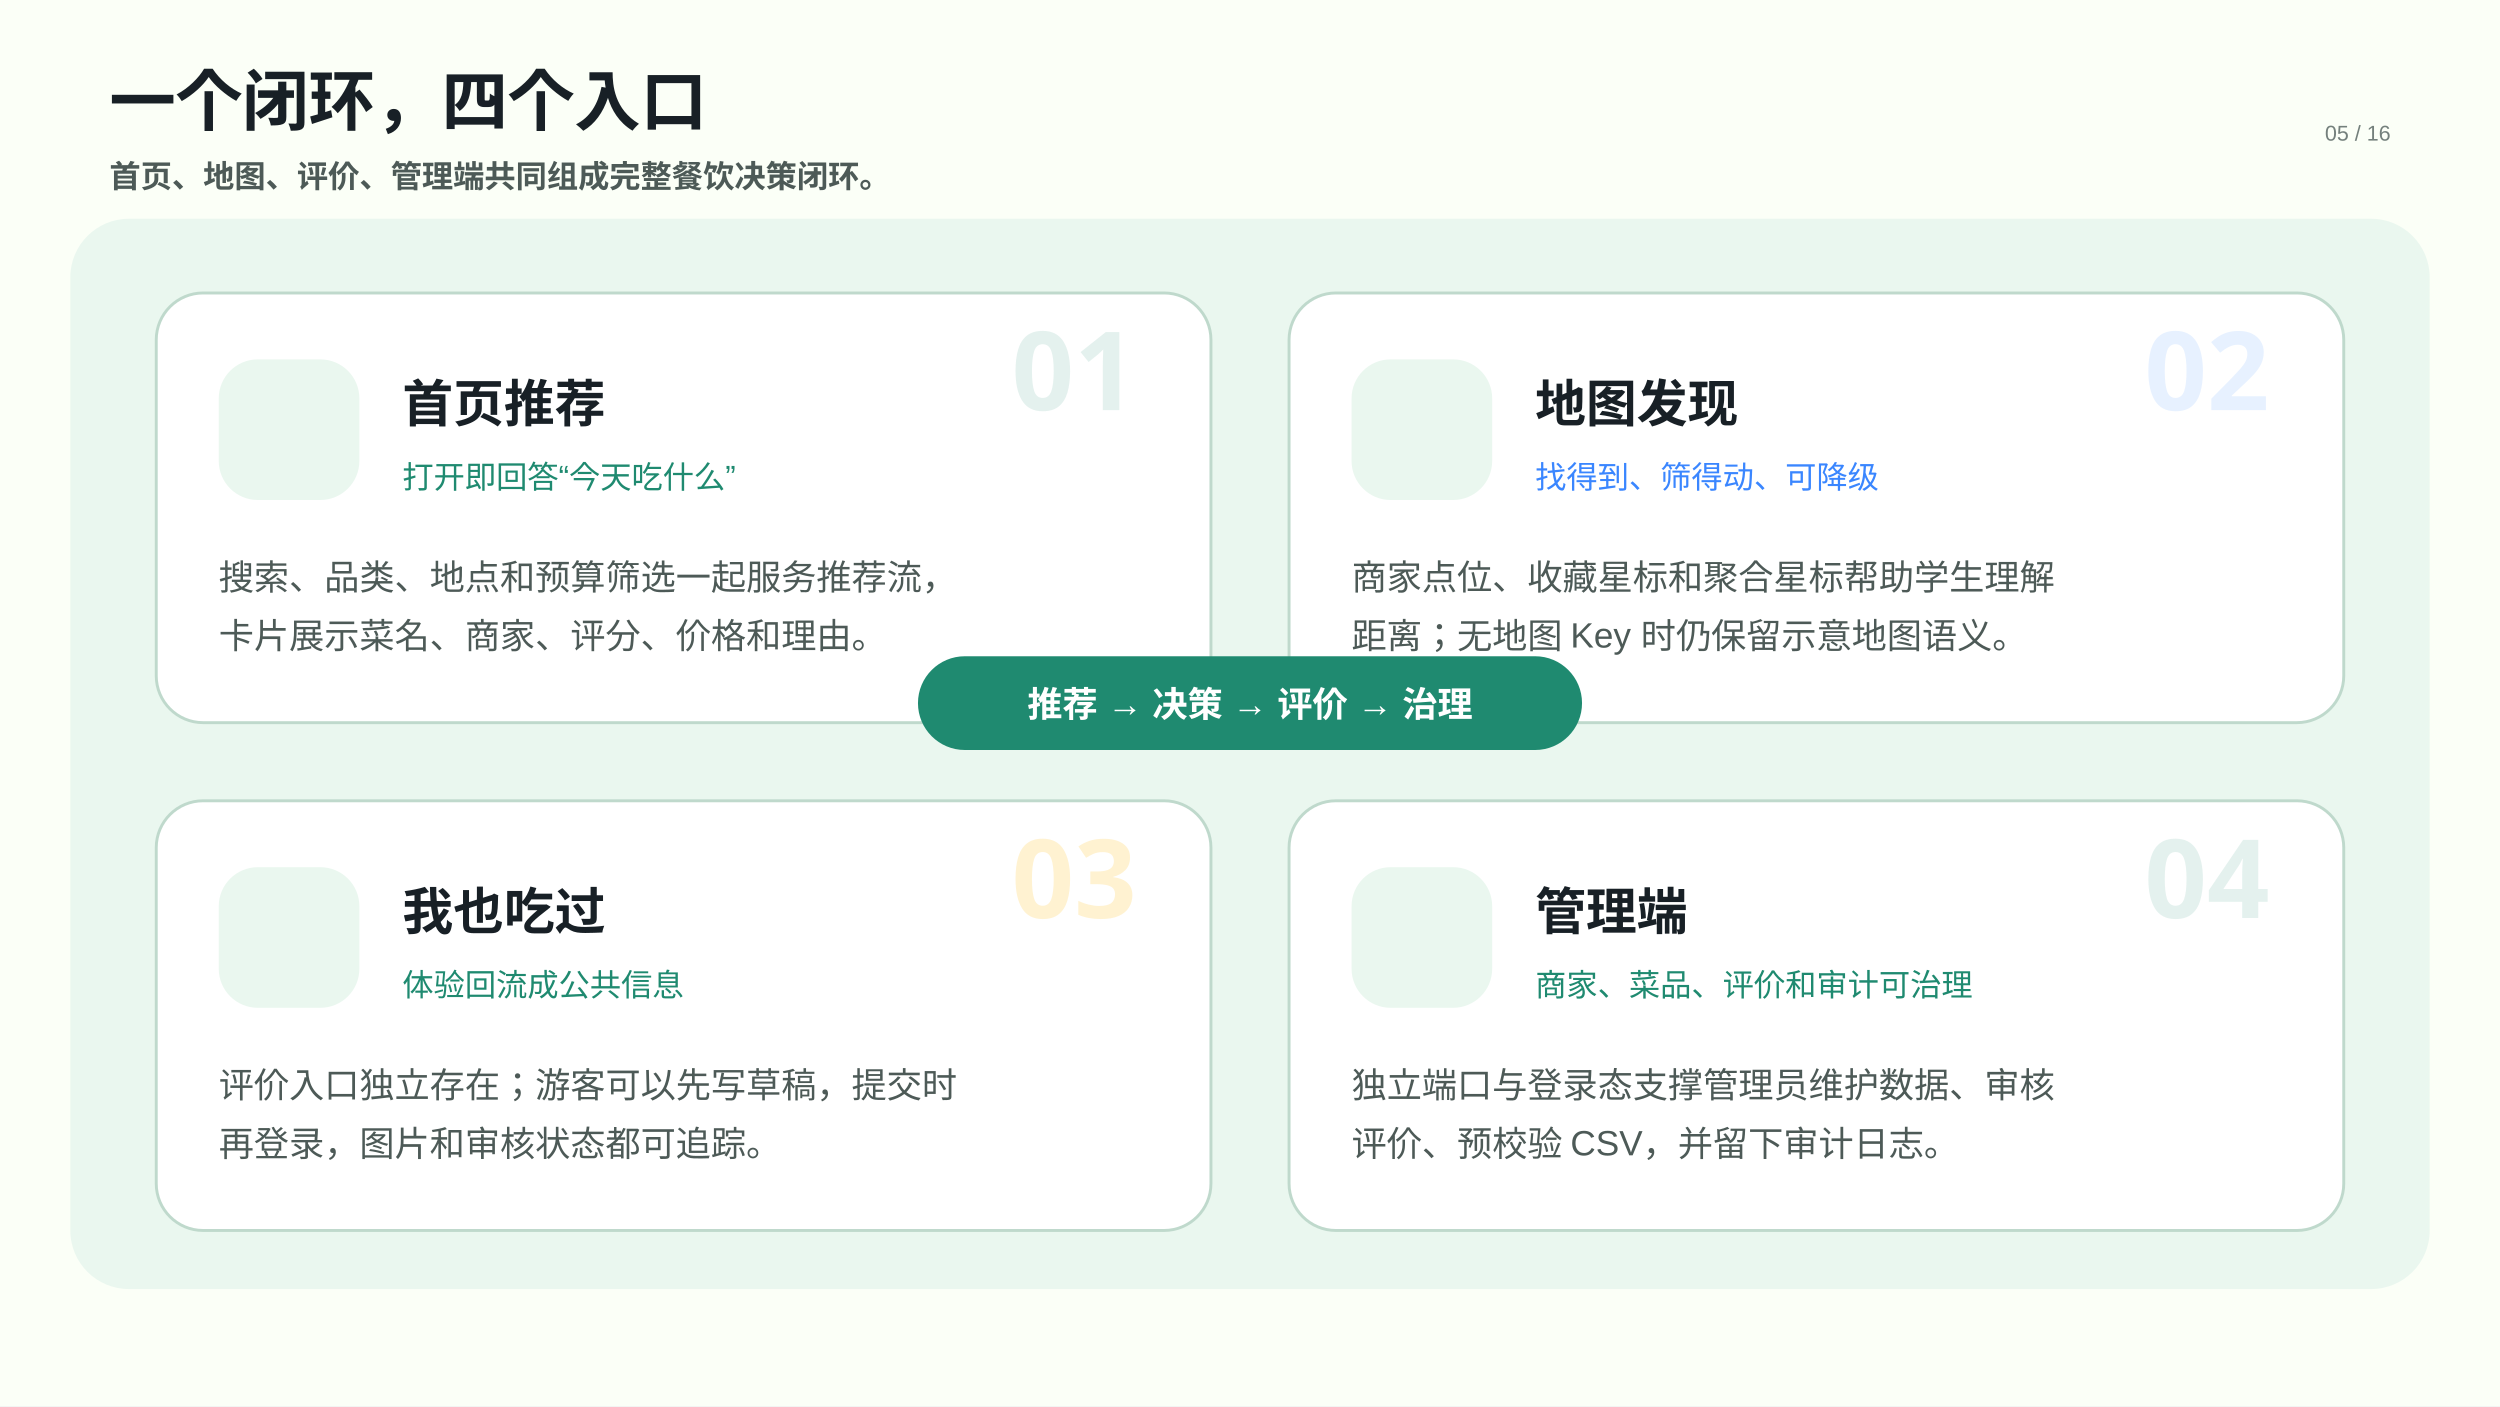
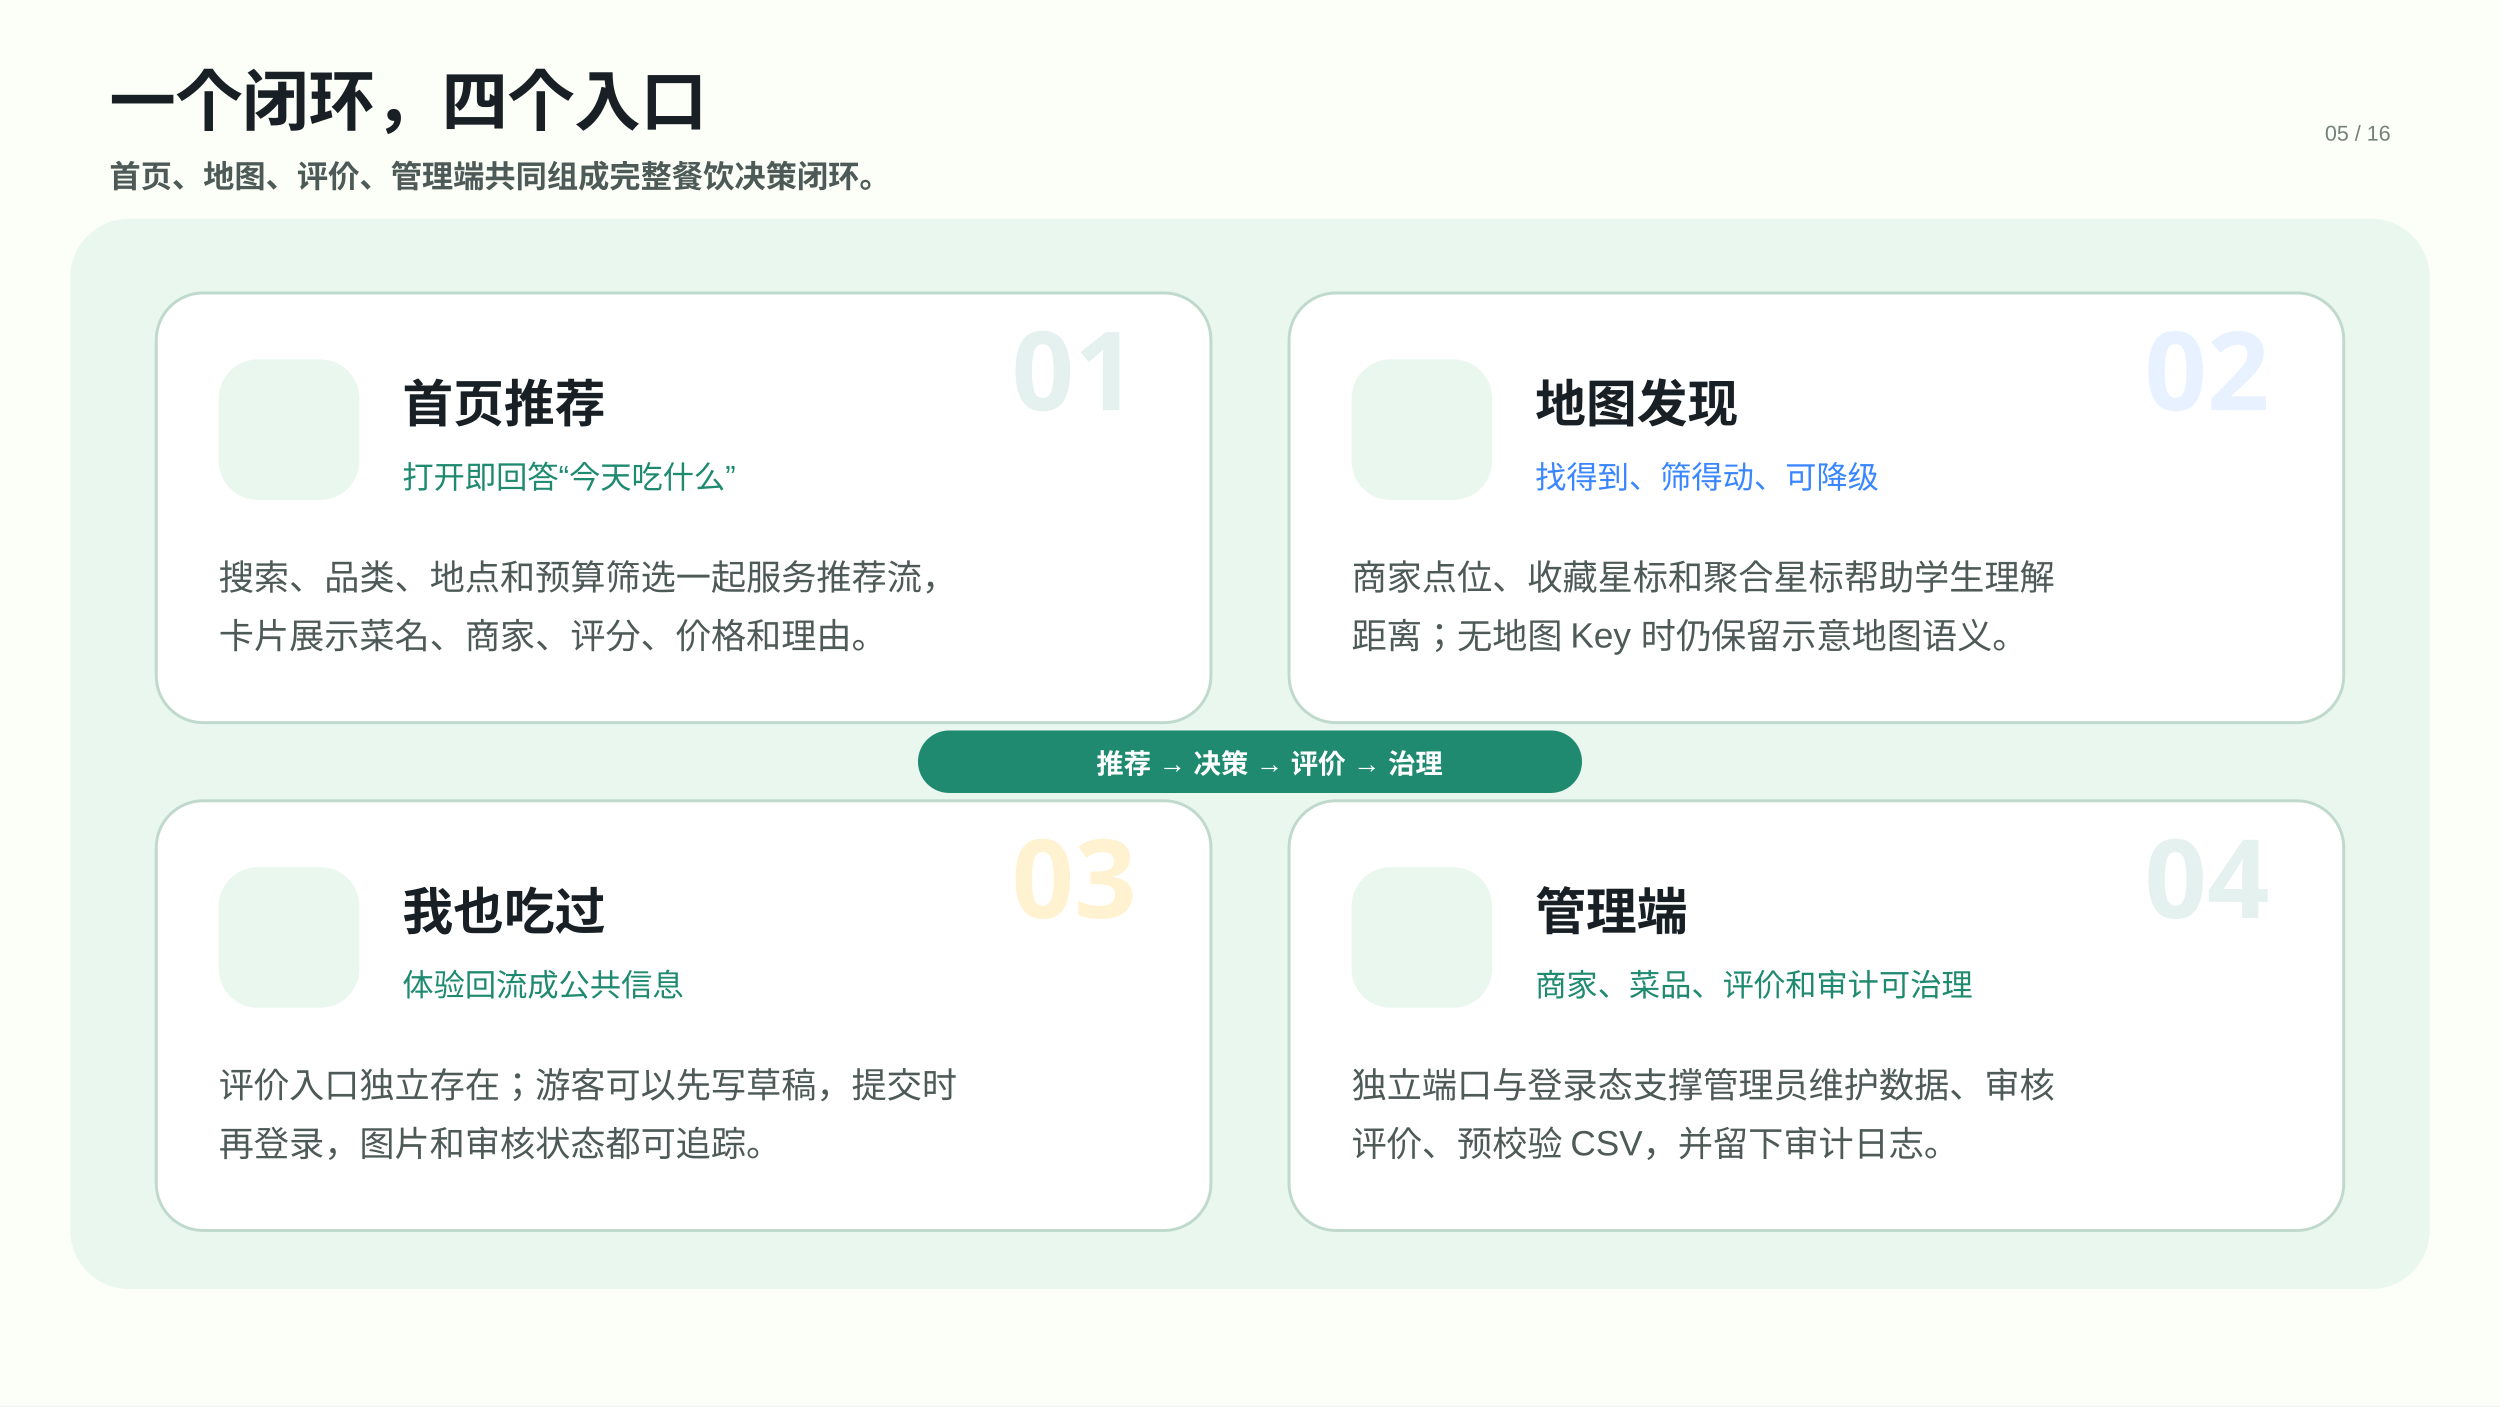
<svg xmlns="http://www.w3.org/2000/svg" viewBox="0 0 1280 720" width="1280" height="720">
  <g id="background">
    <rect x="0" y="0" width="1280" height="720" fill="#FBFFF7" />
    <rect x="36" y="112" width="1208" height="548" rx="30" fill="#EAF7EF" />
  </g>
  <g id="header">
    <text x="56" y="64" font-family="'Trebuchet MS', 'Microsoft YaHei', 'PingFang SC', sans-serif" font-size="34" font-weight="800" fill="#182026">一个闭环，四个入口</text>
    <text x="56" y="96" font-family="'Microsoft YaHei', 'PingFang SC', Arial, sans-serif" font-size="16" font-weight="700" fill="#4D5A57">首页、地图、评价、管理端共同组成完整餐饮决策闭环。</text>
    <text x="1224" y="72" text-anchor="end" font-family="'Microsoft YaHei', 'PingFang SC', Arial, sans-serif" font-size="11" fill="#74807C">05 / 16</text>
  </g>
  <g id="card-home">
    <rect x="80" y="150" width="540" height="220" rx="24" fill="#FFFFFF" stroke="#BFD9CC" stroke-width="1.5" />
    <text x="582" y="210" text-anchor="end" font-family="'Trebuchet MS', 'Microsoft YaHei', 'PingFang SC', sans-serif" font-size="56" font-weight="800" fill="#1F8A70" fill-opacity="0.12">01</text>
    <rect x="112" y="184" width="72" height="72" rx="20" fill="#EAF7EF" />
    <use data-icon="phosphor-duotone/device-mobile" x="130" y="202" width="36" height="36" fill="#1F8A70" />
    <text x="206" y="216" font-family="'Microsoft YaHei', 'PingFang SC', Arial, sans-serif" font-size="26" font-weight="800" fill="#182026">首页推荐</text>
    <text x="206" y="250" font-family="'Microsoft YaHei', 'PingFang SC', Arial, sans-serif" font-size="16" fill="#1F8A70">打开即回答“今天吃什么”</text>
    <text x="112" y="302" font-family="'Microsoft YaHei', 'PingFang SC', Arial, sans-serif" font-size="18" fill="#4D5A57">
      <tspan x="112" dy="0">搜索、品类、地点和预算筛选一起服务推荐流，</tspan>
      <tspan x="112" dy="30">卡片展示菜名、商家、评分、价格和理由。</tspan>
    </text>
  </g>
  <g id="card-map">
    <rect x="660" y="150" width="540" height="220" rx="24" fill="#FFFFFF" stroke="#BFD9CC" stroke-width="1.5" />
    <text x="1162" y="210" text-anchor="end" font-family="'Trebuchet MS', 'Microsoft YaHei', 'PingFang SC', sans-serif" font-size="56" font-weight="800" fill="#3A86FF" fill-opacity="0.12">02</text>
    <rect x="692" y="184" width="72" height="72" rx="20" fill="#EAF7EF" />
    <use data-icon="phosphor-duotone/map-pin" x="710" y="202" width="36" height="36" fill="#3A86FF" />
    <text x="786" y="216" font-family="'Microsoft YaHei', 'PingFang SC', Arial, sans-serif" font-size="26" font-weight="800" fill="#182026">地图发现</text>
    <text x="786" y="250" font-family="'Microsoft YaHei', 'PingFang SC', Arial, sans-serif" font-size="16" fill="#3A86FF">找得到、筛得动、可降级</text>
    <text x="692" y="302" font-family="'Microsoft YaHei', 'PingFang SC', Arial, sans-serif" font-size="18" fill="#4D5A57">
      <tspan x="692" dy="0">商家点位、收藏星标和聚合星标帮助学生理解</tspan>
      <tspan x="692" dy="30">距离；无地图 Key 时仍保留示意地图语义。</tspan>
    </text>
  </g>
  <g id="card-review">
    <rect x="80" y="410" width="540" height="220" rx="24" fill="#FFFFFF" stroke="#BFD9CC" stroke-width="1.5" />
    <text x="582" y="470" text-anchor="end" font-family="'Trebuchet MS', 'Microsoft YaHei', 'PingFang SC', sans-serif" font-size="56" font-weight="800" fill="#FFB703" fill-opacity="0.18">03</text>
    <rect x="112" y="444" width="72" height="72" rx="20" fill="#EAF7EF" />
    <use data-icon="phosphor-duotone/chat-circle" x="130" y="462" width="36" height="36" fill="#FFB703" />
    <text x="206" y="476" font-family="'Microsoft YaHei', 'PingFang SC', Arial, sans-serif" font-size="26" font-weight="800" fill="#182026">我也吃过</text>
    <text x="206" y="510" font-family="'Microsoft YaHei', 'PingFang SC', Arial, sans-serif" font-size="16" fill="#1F8A70">体验回流成公共信息</text>
    <text x="112" y="562" font-family="'Microsoft YaHei', 'PingFang SC', Arial, sans-serif" font-size="18" fill="#4D5A57">
      <tspan x="112" dy="0">评价入口独立存在；游客可以先写草稿，提交时</tspan>
      <tspan x="112" dy="30">再登录，图片和审核状态都可追踪。</tspan>
    </text>
  </g>
  <g id="card-admin">
    <rect x="660" y="410" width="540" height="220" rx="24" fill="#FFFFFF" stroke="#BFD9CC" stroke-width="1.5" />
    <text x="1162" y="470" text-anchor="end" font-family="'Trebuchet MS', 'Microsoft YaHei', 'PingFang SC', sans-serif" font-size="56" font-weight="800" fill="#1F8A70" fill-opacity="0.12">04</text>
    <rect x="692" y="444" width="72" height="72" rx="20" fill="#EAF7EF" />
    <use data-icon="phosphor-duotone/desktop" x="710" y="462" width="36" height="36" fill="#1F8A70" />
    <text x="786" y="476" font-family="'Microsoft YaHei', 'PingFang SC', Arial, sans-serif" font-size="26" font-weight="800" fill="#182026">管理端</text>
    <text x="786" y="510" font-family="'Microsoft YaHei', 'PingFang SC', Arial, sans-serif" font-size="16" fill="#1F8A70">商家、菜品、评价和审计可治理</text>
    <text x="692" y="562" font-family="'Microsoft YaHei', 'PingFang SC', Arial, sans-serif" font-size="18" fill="#4D5A57">
      <tspan x="692" dy="0">独立端口与登录态支撑管理员维护数据、审核</tspan>
      <tspan x="692" dy="30">评价、预校验 CSV，并留下审计日志。</tspan>
    </text>
  </g>
  <g id="loop-label">
-     <rect x="470" y="336" width="340" height="48" rx="24" fill="#1F8A70" />
-     <use data-icon="phosphor-duotone/arrows-merge" x="500" y="347" width="26" height="26" fill="#FFFFFF" />
-     <text x="640" y="367" text-anchor="middle" font-family="'Microsoft YaHei', 'PingFang SC', Arial, sans-serif" font-size="18" font-weight="800" fill="#FFFFFF">推荐 → 决策 → 评价 → 治理</text>
+     <rect x="470" y="374" width="340" height="32" rx="16" fill="#1F8A70" />
+     <use data-icon="phosphor-duotone/arrows-merge" x="510" y="381" width="18" height="18" fill="#FFFFFF" />
+     <text x="650" y="396" text-anchor="middle" font-family="'Microsoft YaHei', 'PingFang SC', Arial, sans-serif" font-size="14" font-weight="800" fill="#FFFFFF">推荐 → 决策 → 评价 → 治理</text>
  </g>
</svg>
